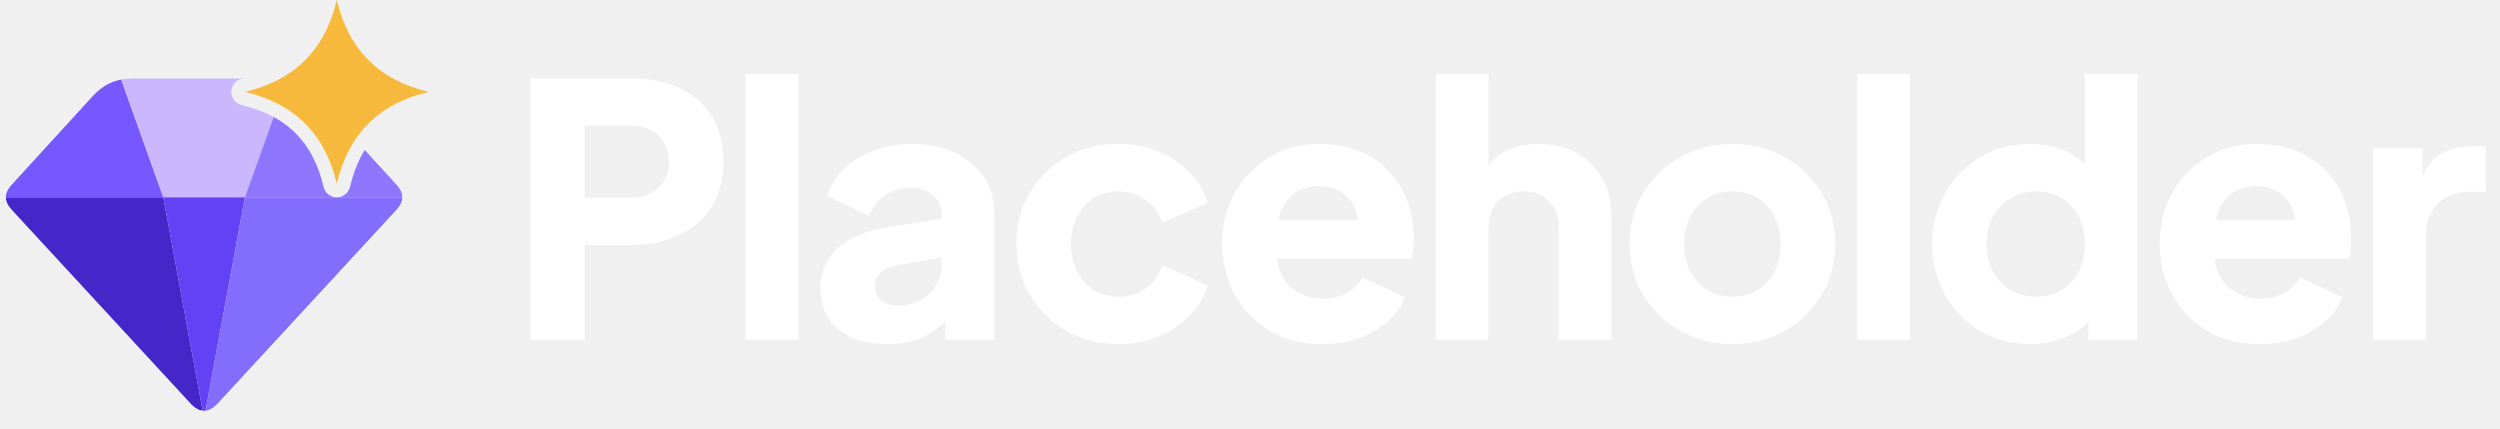
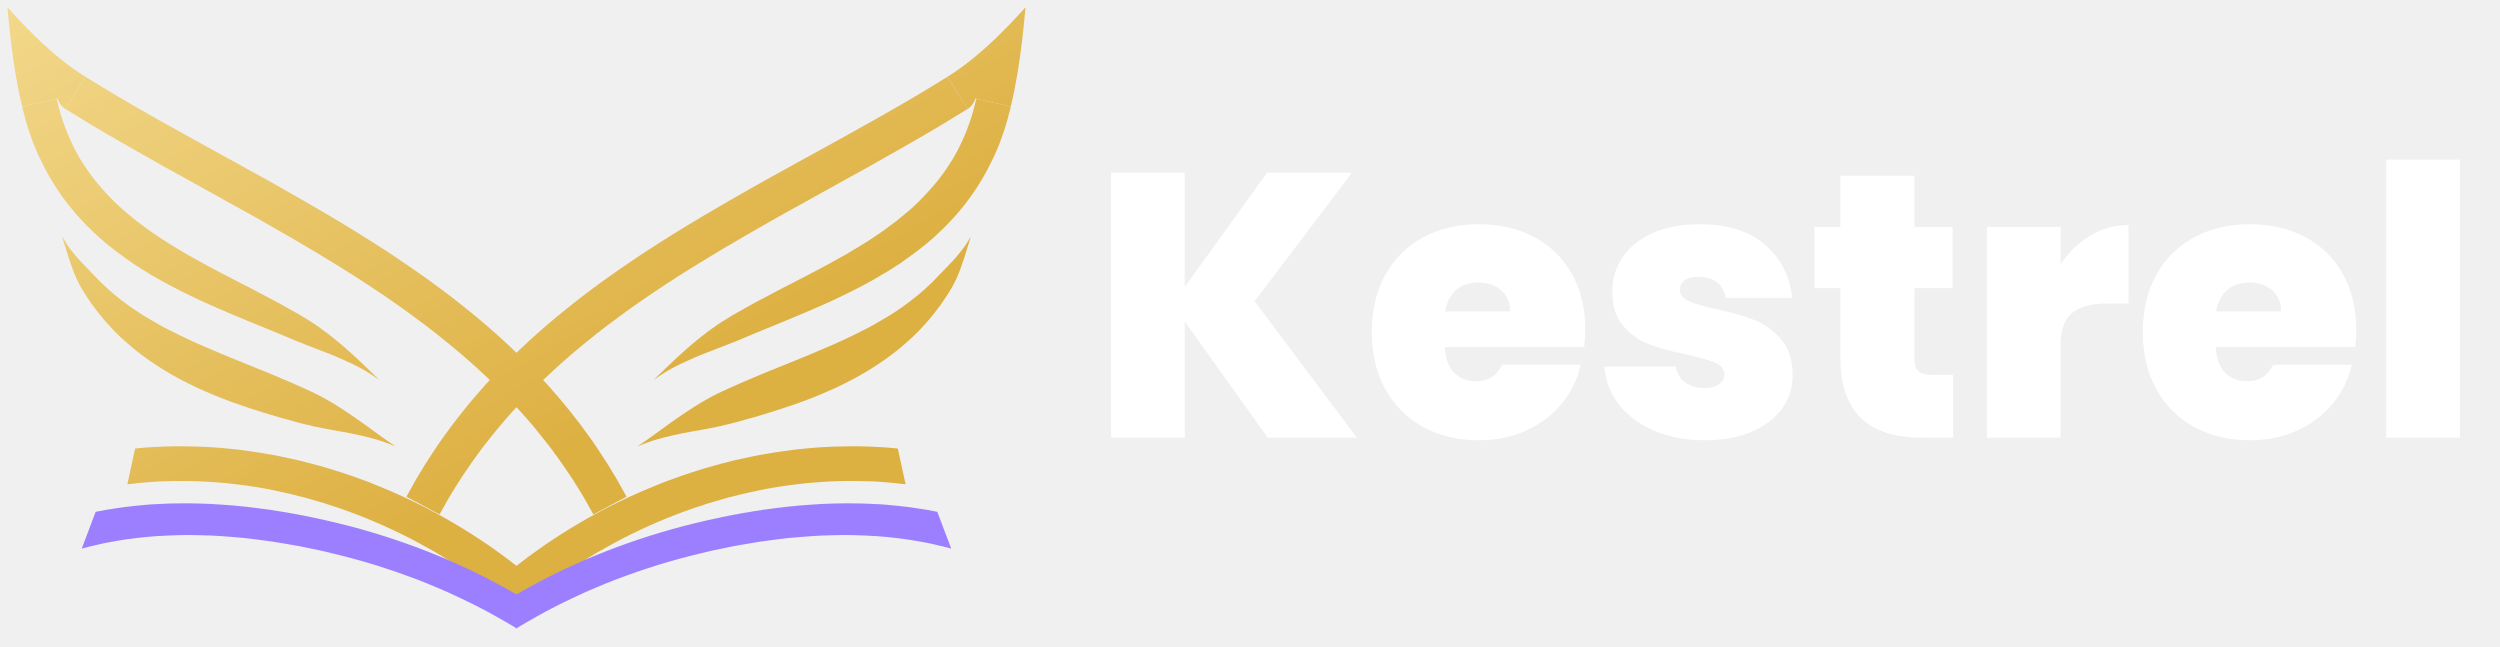
- <svg xmlns="http://www.w3.org/2000/svg" viewBox="0 0 955.38 163.9" width="955.38" height="163.9" role="img">
-   <g transform="translate(0 29.9) scale(1.3)">
-     <mask id="m2-cut" maskUnits="userSpaceOnUse" x="-10" y="-40" width="160" height="150">
-       <path d="M3.39,38.67Q0,35 3.37,31.31L27.28,5.17Q32,0 39,0L81,0Q88,0 92.72,5.17L116.63,31.31Q120,35 116.61,38.67L64.07,95.59Q60,100 55.93,95.59Z" fill="#fff" />
-       <path d="M99,-23Q104.13,-1.13 126,4Q104.13,9.13 99,31Q93.87,9.13 72,4Q93.87,-1.13 99,-23Z" fill="#000" stroke="#000" stroke-width="8" stroke-linejoin="round" />
-     </mask>
-     <g mask="url(#m2-cut)">
-       <clipPath id="m2-clip">
-         <path d="M3.39,38.67Q0,35 3.37,31.31L27.28,5.17Q32,0 39,0L81,0Q88,0 92.72,5.17L116.63,31.31Q120,35 116.61,38.67L64.07,95.59Q60,100 55.93,95.59Z" />
+ <svg xmlns="http://www.w3.org/2000/svg" viewBox="0 0 788.32 204" width="788.32" height="204" role="img">
+   <g transform="translate(2 2) scale(0.34008)">
+     <defs>
+       <linearGradient id="k5-gold" gradientUnits="userSpaceOnUse" x1="-14" y1="-1" x2="286" y2="539">
+         <stop offset="0" stop-color="#F3D98C" />
+         <stop offset="1" stop-color="#DDB042" />
+       </linearGradient>
+       <clipPath id="k5-left">
+         <rect x="-40" y="-40" width="513.4" height="668.1" />
      </clipPath>
-       <g clip-path="url(#m2-clip)">
-         <path d="M0,35L32,0L35.5,0L48,35Z" fill="#7558FF" />
-         <path d="M35.5,0L84.5,0L72,35L48,35Z" fill="#CBB7FE" />
-         <path d="M84.5,0L88,0L120,35L72,35Z" fill="#8E76FF" />
-         <path d="M0,35L48,35L60,100Z" fill="#4527C9" />
-         <path d="M48,35L72,35L60,100Z" fill="#6342F5" />
-         <path d="M72,35L120,35L60,100Z" fill="#836DFD" />
-       </g>
-     </g>
-     <path d="M99,-23Q104.13,-1.13 126,4Q104.13,9.13 99,31Q93.87,9.13 72,4Q93.87,-1.13 99,-23Z" fill="#F6B93B" />
+       <clipPath id="k5-right">
+         <rect x="472.6" y="-40" width="513.4" height="668.1" />
+       </clipPath>
+     </defs>
+     <path d="M826.6 410C825 409.9 820.2 409.4 817 409.1C813.8 408.9 810.6 408.7 807.4 408.5C804.1 408.4 800.9 408.2 797.7 408.1C794.5 408 791.3 408 788.1 407.9C784.9 407.9 781.6 407.9 778.4 408C775.2 408 772 408.1 768.8 408.2C765.6 408.3 762.4 408.4 759.2 408.6C756 408.8 752.8 409 749.6 409.2C746.4 409.5 743.2 409.8 740 410.1C736.8 410.4 733.6 410.8 730.4 411.1C727.2 411.5 724.1 411.9 720.9 412.4C717.7 412.8 714.5 413.3 711.4 413.8C708.2 414.3 705 414.8 701.9 415.4C698.7 415.9 695.5 416.6 692.4 417.2C689.3 417.8 686.1 418.5 683 419.2C679.9 419.9 676.7 420.6 673.6 421.3C670.5 422.1 667.4 422.9 664.3 423.7C661.2 424.5 658.1 425.3 655 426.2C651.9 427.1 648.8 428 645.7 428.9C642.6 429.8 639.6 430.8 636.5 431.8C633.5 432.8 630.4 433.8 627.4 434.8C624.4 435.9 621.3 436.9 618.3 438.1C615.3 439.1 612.3 440.3 609.3 441.4C606.3 442.6 603.3 443.8 600.4 445C597.4 446.2 594.4 447.4 591.5 448.7C588.5 450 585.6 451.2 582.6 452.6C579.7 453.9 576.8 455.2 573.9 456.6C571 457.9 568.1 459.4 565.3 460.8C562.4 462.2 559.5 463.6 556.7 465.1C553.8 466.6 551 468.1 548.2 469.6C545.4 471.1 542.6 472.6 539.8 474.2C537 475.8 534.2 477.4 531.5 479C528.7 480.6 526 482.2 523.3 483.9C520.5 485.6 517.8 487.3 515.1 489C512.4 490.7 509.8 492.4 507.1 494.2C504.5 495.9 501.8 497.7 499.2 499.5C496.6 501.3 494 503.1 491.4 505C488.8 506.9 486.2 508.7 483.7 510.6C481.1 512.5 478.6 514.4 476.1 516.4C473.6 518.3 471.1 520.2 468.6 522.2C466.2 524.2 463.7 526.2 461.3 528.2C458.9 530.2 455.3 533.3 454.1 534.3L474.9 558.5L474.9 558.5C476 557.5 479.4 554.6 481.7 552.7C483.9 550.8 486.2 549 488.6 547.1C490.9 545.3 493.2 543.4 495.6 541.6C497.9 539.8 500.3 538 502.7 536.2C505.1 534.5 507.5 532.7 509.9 531C512.4 529.2 514.8 527.5 517.3 525.8C519.7 524.1 522.2 522.5 524.7 520.8C527.2 519.2 529.7 517.5 532.3 515.9C534.8 514.3 537.3 512.7 539.9 511.2C542.5 509.6 545 508.1 547.6 506.5C550.2 505 552.8 503.5 555.5 502.1C558.1 500.6 560.7 499.1 563.4 497.7C566 496.3 568.7 494.9 571.3 493.5C574 492.1 576.7 490.8 579.4 489.4C582.1 488.1 584.8 486.8 587.5 485.5C590.3 484.2 593 483 595.8 481.7C598.5 480.5 601.3 479.3 604 478.1C606.8 476.9 609.6 475.8 612.4 474.6C615.2 473.5 618 472.4 620.8 471.3C623.6 470.2 626.4 469.2 629.3 468.1C632.1 467.1 634.9 466.1 637.8 465.1C640.6 464.1 643.5 463.2 646.4 462.3C649.2 461.3 652.1 460.4 655 459.6C657.9 458.7 660.8 457.9 663.6 457.1C666.5 456.2 669.5 455.4 672.4 454.7C675.3 453.9 678.2 453.2 681.1 452.5C684 451.8 687 451.1 689.9 450.5C692.8 449.8 695.8 449.2 698.7 448.6C701.6 448 704.6 447.5 707.5 446.9C710.5 446.4 713.4 445.9 716.4 445.4C719.4 445 722.3 444.5 725.3 444.1C728.2 443.7 731.2 443.3 734.2 443C737.1 442.6 740.1 442.3 743.1 442C746.1 441.8 749 441.5 752 441.3C755 441 758 440.9 761 440.7C763.9 440.5 766.9 440.4 769.9 440.3C772.9 440.2 775.9 440.1 778.8 440.1C781.8 440.1 784.8 440.1 787.8 440.1C790.8 440.1 793.7 440.2 796.7 440.3C799.7 440.4 802.7 440.5 805.6 440.6C808.6 440.8 811.6 441 814.5 441.2C817.5 441.4 820.5 441.7 823.4 442C826.4 442.3 830.6 442.8 832.3 443C834 443.2 833.6 443.1 833.8 443.2Z" fill="url(#k5-gold)" clip-path="url(#k5-right)" />
+     <path d="M119.4 410C121 409.9 125.8 409.4 129 409.1C132.2 408.9 135.4 408.7 138.7 408.5C141.9 408.4 145.1 408.2 148.3 408.1C151.5 408 154.7 408 157.9 407.9C161.1 407.9 164.3 407.9 167.6 408C170.8 408 174 408.1 177.2 408.2C180.4 408.3 183.6 408.4 186.8 408.6C190 408.8 193.2 409 196.4 409.2C199.6 409.5 202.8 409.8 206 410.1C209.2 410.4 212.4 410.8 215.6 411.1C218.8 411.5 221.9 411.9 225.1 412.4C228.3 412.8 231.5 413.3 234.6 413.8C237.8 414.3 241 414.8 244.1 415.4C247.3 415.9 250.4 416.6 253.6 417.2C256.7 417.8 259.9 418.5 263 419.2C266.1 419.9 269.3 420.6 272.4 421.3C275.5 422.1 278.6 422.9 281.7 423.7C284.8 424.5 287.9 425.3 291 426.2C294.1 427.1 297.2 428 300.3 428.9C303.4 429.8 306.4 430.8 309.5 431.8C312.5 432.8 315.6 433.8 318.6 434.8C321.6 435.9 324.7 436.9 327.7 438.1C330.7 439.1 333.7 440.3 336.7 441.4C339.7 442.6 342.7 443.8 345.6 445C348.6 446.2 351.6 447.4 354.5 448.7C357.5 450 360.4 451.2 363.4 452.6C366.3 453.9 369.2 455.2 372.1 456.6C375 457.9 377.9 459.4 380.7 460.8C383.6 462.2 386.5 463.6 389.3 465.1C392.2 466.6 395 468.1 397.8 469.6C400.6 471.1 403.4 472.6 406.2 474.2C409 475.8 411.8 477.4 414.5 479C417.3 480.6 420 482.2 422.7 483.9C425.5 485.6 428.2 487.3 430.9 489C433.6 490.7 436.2 492.4 438.9 494.2C441.5 495.9 444.2 497.7 446.8 499.5C449.4 501.3 452 503.1 454.6 505C457.2 506.9 459.8 508.7 462.3 510.6C464.9 512.5 467.4 514.4 469.9 516.4C472.4 518.3 474.9 520.2 477.4 522.2C479.8 524.2 482.3 526.2 484.7 528.2C487.1 530.2 490.7 533.3 491.9 534.3L471.1 558.5L471.1 558.5C470 557.5 466.6 554.6 464.3 552.7C462.1 550.8 459.8 549 457.4 547.1C455.1 545.3 452.8 543.4 450.4 541.6C448.1 539.8 445.7 538 443.3 536.2C440.9 534.5 438.5 532.7 436.1 531C433.6 529.2 431.2 527.5 428.7 525.8C426.3 524.1 423.8 522.5 421.3 520.8C418.8 519.2 416.3 517.5 413.7 515.9C411.2 514.3 408.7 512.7 406.1 511.2C403.5 509.6 401 508.1 398.4 506.5C395.8 505 393.2 503.5 390.6 502.1C387.9 500.6 385.3 499.1 382.6 497.7C380 496.3 377.3 494.9 374.7 493.5C372 492.1 369.3 490.8 366.6 489.4C363.9 488.1 361.2 486.8 358.4 485.5C355.7 484.2 353 483 350.2 481.7C347.5 480.5 344.7 479.3 341.9 478.1C339.2 476.9 336.4 475.8 333.6 474.6C330.8 473.5 328 472.4 325.2 471.3C322.4 470.2 319.6 469.2 316.7 468.1C313.9 467.1 311.1 466.1 308.2 465.1C305.4 464.1 302.5 463.2 299.6 462.3C296.8 461.3 293.9 460.4 291 459.6C288.1 458.7 285.2 457.9 282.4 457.1C279.4 456.2 276.6 455.4 273.6 454.7C270.7 453.9 267.8 453.2 264.9 452.5C262 451.8 259 451.1 256.1 450.5C253.2 449.8 250.2 449.2 247.3 448.6C244.4 448 241.4 447.5 238.5 446.9C235.5 446.4 232.6 445.9 229.6 445.4C226.6 445 223.7 444.5 220.7 444.1C217.8 443.7 214.8 443.3 211.8 443C208.8 442.6 205.9 442.3 202.9 442C199.9 441.8 196.9 441.5 194 441.3C191 441 188 440.9 185 440.7C182.1 440.5 179.1 440.4 176.1 440.3C173.1 440.2 170.1 440.1 167.2 440.1C164.2 440.1 161.2 440.1 158.2 440.1C155.2 440.1 152.3 440.2 149.3 440.3C146.3 440.4 143.3 440.5 140.4 440.6C137.4 440.8 134.4 441 131.4 441.2C128.5 441.4 125.5 441.7 122.6 442C119.6 442.3 115.4 442.8 113.7 443C111.9 443.2 112.4 443.1 112.2 443.2Z" fill="url(#k5-gold)" clip-path="url(#k5-left)" />
+     <path d="M863.2 468.7C861.4 468.4 856.2 467.3 852.7 466.7C849.1 466.1 845.6 465.6 842.1 465.1C838.5 464.5 835 464.1 831.5 463.7C827.9 463.2 824.3 462.9 820.8 462.6C817.2 462.2 813.6 461.9 810.1 461.7C806.5 461.5 802.9 461.3 799.3 461.2C795.7 461 792.1 460.9 788.5 460.9C785 460.8 781.4 460.8 777.8 460.8C774.2 460.8 770.6 460.9 767 461C763.4 461.1 759.8 461.2 756.2 461.4C752.6 461.6 749 461.8 745.4 462.1C741.8 462.3 738.2 462.6 734.6 462.9C731 463.2 727.4 463.6 723.8 464C720.2 464.4 716.6 464.8 713 465.3C709.4 465.7 705.9 466.2 702.3 466.7C698.7 467.2 695.1 467.8 691.6 468.4C688 469 684.4 469.6 680.9 470.2C677.4 470.8 673.8 471.5 670.3 472.2C666.7 472.9 663.2 473.6 659.7 474.4C656.2 475.1 652.7 475.9 649.2 476.7C645.7 477.5 642.2 478.3 638.7 479.2C635.2 480 631.7 480.9 628.2 481.8C624.8 482.7 621.3 483.7 617.9 484.6C614.4 485.6 611 486.6 607.5 487.6C604.1 488.6 600.7 489.7 597.3 490.7C593.9 491.8 590.5 492.9 587.1 494C583.7 495.2 580.3 496.3 576.9 497.5C573.6 498.7 570.2 499.9 566.9 501.1C563.5 502.4 560.2 503.6 556.9 504.9C553.5 506.2 550.2 507.6 546.9 508.9C543.6 510.3 540.4 511.6 537.1 513C533.8 514.5 530.5 515.9 527.3 517.4C524.1 518.8 520.8 520.3 517.6 521.8C514.4 523.3 511.2 524.9 508 526.5C504.8 528 501.6 529.6 498.5 531.3C495.3 532.9 492.2 534.6 489.1 536.3C485.9 537.9 482.8 539.7 479.7 541.4C476.6 543.2 473.6 544.9 470.5 546.7C467.4 548.5 464.4 550.4 461.4 552.2C458.3 554.1 455.3 556 452.3 557.9C449.3 559.8 445.1 562.5 443.4 563.7C441.6 564.8 442.1 564.5 441.9 564.7L456.9 587.1L456.9 587.1C458.3 586.2 462.5 583.4 465.4 581.5C468.2 579.7 471.1 577.9 473.9 576.1C476.8 574.4 479.8 572.6 482.7 570.9C485.6 569.2 488.5 567.5 491.5 565.9C494.5 564.2 497.4 562.6 500.4 561C503.4 559.4 506.4 557.9 509.4 556.3C512.4 554.8 515.5 553.2 518.5 551.8C521.6 550.3 524.6 548.8 527.7 547.4C530.8 545.9 533.9 544.5 537 543.1C540.1 541.8 543.2 540.4 546.3 539.1C549.4 537.8 552.6 536.5 555.7 535.2C558.9 533.9 562.1 532.7 565.2 531.4C568.4 530.2 571.6 529 574.8 527.9C578 526.7 581.2 525.5 584.5 524.4C587.7 523.3 590.9 522.2 594.2 521.2C597.4 520.1 600.7 519.1 604 518C607.2 517 610.5 516 613.8 515.1C617.1 514.1 620.4 513.2 623.7 512.3C627 511.4 630.3 510.5 633.6 509.7C637 508.8 640.3 508 643.7 507.2C647 506.4 650.4 505.6 653.7 504.8C657.1 504.1 660.5 503.4 663.8 502.7C667.2 502 670.6 501.3 674 500.6C677.4 500 680.8 499.4 684.2 498.8C687.6 498.2 691 497.6 694.4 497.1C697.8 496.5 701.2 496 704.6 495.6C708 495.1 711.5 494.6 714.9 494.2C718.3 493.8 721.7 493.4 725.1 493C728.5 492.7 731.9 492.4 735.4 492.1C738.8 491.8 742.2 491.5 745.6 491.3C749 491.1 752.4 490.9 755.8 490.7C759.2 490.6 762.6 490.5 766 490.4C769.4 490.3 772.8 490.2 776.1 490.2C779.5 490.2 782.9 490.3 786.3 490.3C789.6 490.4 793 490.5 796.4 490.7C799.7 490.8 803 491 806.4 491.2C809.7 491.5 813 491.7 816.3 492C819.6 492.3 822.9 492.7 826.2 493.1C829.5 493.5 832.8 493.9 836.1 494.4C839.3 494.9 842.6 495.4 845.8 496C849 496.6 852.2 497.2 855.5 497.8C858.7 498.5 861.9 499.2 865 500C868.2 500.7 872.7 501.9 874.5 502.4C876.3 502.9 875.8 502.7 876.1 502.8Z" fill="#9C7FFF" clip-path="url(#k5-right)" />
+     <path d="M82.8 468.7C84.6 468.4 89.8 467.3 93.3 466.7C96.8 466.1 100.4 465.6 103.9 465.1C107.4 464.5 111 464.1 114.6 463.7C118.1 463.2 121.7 462.9 125.2 462.6C128.8 462.2 132.4 461.9 135.9 461.7C139.5 461.5 143.1 461.3 146.7 461.2C150.3 461 153.8 460.9 157.4 460.9C161 460.8 164.6 460.8 168.2 460.8C171.8 460.8 175.4 460.9 179 461C182.6 461.1 186.2 461.2 189.8 461.4C193.4 461.6 197 461.8 200.6 462.1C204.2 462.3 207.8 462.6 211.4 462.9C215 463.2 218.6 463.6 222.2 464C225.8 464.4 229.4 464.8 233 465.3C236.6 465.7 240.1 466.2 243.7 466.7C247.3 467.2 250.9 467.8 254.4 468.4C258 469 261.6 469.6 265.1 470.2C268.6 470.8 272.2 471.5 275.7 472.2C279.3 472.9 282.8 473.6 286.3 474.4C289.8 475.1 293.3 475.9 296.8 476.7C300.3 477.5 303.8 478.3 307.3 479.2C310.8 480 314.3 480.9 317.8 481.8C321.2 482.7 324.7 483.7 328.1 484.6C331.6 485.6 335 486.6 338.5 487.6C341.9 488.6 345.3 489.7 348.7 490.7C352.1 491.8 355.5 492.9 358.9 494C362.3 495.2 365.7 496.3 369.1 497.5C372.4 498.7 375.8 499.9 379.1 501.1C382.5 502.4 385.8 503.6 389.1 504.9C392.5 506.2 395.8 507.6 399.1 508.9C402.4 510.3 405.6 511.6 408.9 513C412.2 514.5 415.4 515.9 418.7 517.4C421.9 518.8 425.2 520.3 428.4 521.8C431.6 523.3 434.8 524.9 438 526.5C441.2 528 444.4 529.6 447.5 531.3C450.7 532.9 453.8 534.6 456.9 536.3C460.1 537.9 463.2 539.7 466.3 541.4C469.4 543.2 472.4 544.9 475.5 546.7C478.6 548.5 481.6 550.4 484.6 552.2C487.7 554.1 490.7 556 493.7 557.9C496.7 559.8 500.9 562.5 502.6 563.7C504.4 564.8 503.9 564.5 504.1 564.7L489.1 587.1L489.1 587.1C487.7 586.2 483.5 583.4 480.6 581.5C477.8 579.7 474.9 577.9 472.1 576.1C469.2 574.4 466.2 572.6 463.3 570.9C460.4 569.2 457.5 567.5 454.5 565.9C451.6 564.2 448.6 562.6 445.6 561C442.6 559.4 439.6 557.9 436.6 556.3C433.6 554.8 430.5 553.2 427.5 551.8C424.4 550.3 421.4 548.8 418.3 547.4C415.2 545.9 412.1 544.5 409 543.1C405.9 541.8 402.8 540.4 399.7 539.1C396.6 537.8 393.4 536.5 390.3 535.2C387.1 533.9 383.9 532.7 380.8 531.4C377.6 530.2 374.4 529 371.2 527.9C368 526.7 364.8 525.5 361.5 524.4C358.3 523.3 355.1 522.2 351.8 521.2C348.6 520.1 345.3 519.1 342 518C338.8 517 335.5 516 332.2 515.1C328.9 514.1 325.6 513.2 322.3 512.3C319 511.4 315.7 510.5 312.4 509.7C309 508.8 305.7 508 302.3 507.2C299 506.4 295.6 505.6 292.3 504.8C288.9 504.1 285.6 503.4 282.2 502.7C278.8 502 275.4 501.3 272 500.6C268.6 500 265.2 499.4 261.8 498.8C258.4 498.2 255 497.6 251.6 497.1C248.2 496.5 244.8 496 241.4 495.6C238 495.1 234.6 494.6 231.1 494.2C227.7 493.8 224.3 493.4 220.9 493C217.5 492.7 214.1 492.4 210.7 492.1C207.2 491.8 203.8 491.5 200.4 491.3C197 491.1 193.6 490.9 190.2 490.7C186.8 490.6 183.4 490.5 180 490.4C176.6 490.3 173.2 490.2 169.8 490.2C166.5 490.2 163.1 490.3 159.7 490.3C156.4 490.4 153 490.5 149.7 490.7C146.3 490.8 143 491 139.6 491.2C136.3 491.5 133 491.7 129.7 492C126.4 492.3 123.1 492.7 119.8 493.1C116.5 493.5 113.2 493.9 109.9 494.4C106.7 494.9 103.4 495.4 100.2 496C97 496.6 93.8 497.2 90.5 497.8C87.3 498.5 84.2 499.2 81 500C77.8 500.7 73.3 501.9 71.5 502.4C69.7 502.9 70.2 502.7 69.9 502.8Z" fill="#9C7FFF" clip-path="url(#k5-left)" />
+     <path d="M894.3 213.6C893.4 215 890.8 219.3 889 222C887.1 224.6 885.1 227.2 883.1 229.6C881.1 232.1 879 234.4 876.9 236.7C874.8 239 872.7 241.1 870.6 243.3C868.5 245.5 866.5 247.6 864.5 249.6C862.4 251.7 860.5 253.8 858.5 255.8C856.4 257.8 854.4 259.7 852.3 261.6C850.2 263.5 848.2 265.3 846 267.1C843.9 268.8 841.8 270.5 839.6 272.2C837.5 273.9 835.3 275.5 833.1 277.1C831 278.6 828.7 280.2 826.5 281.7C824.3 283.2 822 284.6 819.8 286.1C817.5 287.5 815.2 288.9 812.9 290.2C810.6 291.6 808.3 292.9 806 294.2C803.7 295.5 801.3 296.8 799 298.1C796.6 299.3 794.2 300.5 791.8 301.7C789.4 302.9 787 304.1 784.6 305.3C782.1 306.5 779.7 307.6 777.2 308.8C774.8 309.9 772.3 311 769.8 312.2C767.3 313.3 764.8 314.4 762.3 315.5C759.8 316.6 757.3 317.7 754.7 318.7C752.2 319.8 749.6 320.9 747 322C744.5 323 741.9 324.1 739.3 325.2C736.7 326.2 734.1 327.3 731.5 328.4C728.9 329.4 726.2 330.5 723.6 331.6C721 332.6 718.4 333.7 715.7 334.8C713 335.9 710.4 336.9 707.7 338C705.1 339.1 702.4 340.2 699.7 341.3C697.1 342.4 694.4 343.6 691.7 344.7C689 345.8 686.4 347 683.7 348.1C681 349.3 678.4 350.4 675.7 351.6C673 352.8 670.3 354 667.7 355.2C665 356.4 662.3 357.6 659.7 358.9C657 360.2 654.4 361.6 651.9 363C649.3 364.4 646.7 365.9 644.1 367.4C641.6 368.9 639.1 370.5 636.6 372.1C634.1 373.7 631.6 375.3 629.1 377C626.7 378.6 624.2 380.3 621.8 382C619.4 383.7 617 385.4 614.6 387.1C612.2 388.8 609.9 390.5 607.5 392.2C605.2 393.9 602.8 395.6 600.5 397.3C598.2 399 595.8 400.6 593.5 402.3C591.2 403.9 587.9 406.2 586.6 407.1C585.2 408.1 585.6 407.8 585.5 408L585.5 408C586.8 407.4 590.6 405.8 593.3 404.8C595.9 403.9 598.6 402.9 601.3 402.1C604 401.3 606.8 400.5 609.5 399.8C612.3 399.1 615 398.4 617.9 397.8C620.6 397.2 623.5 396.6 626.3 396C629.1 395.5 631.9 394.9 634.8 394.4C637.6 393.9 640.4 393.4 643.3 392.9C646.1 392.3 649 391.8 651.8 391.3C654.6 390.7 657.5 390.2 660.3 389.6C663.1 389 665.9 388.3 668.7 387.6C671.5 387 674.3 386.2 677.1 385.5C679.9 384.7 682.7 383.9 685.5 383.1C688.3 382.4 691.1 381.6 693.9 380.8C696.7 379.9 699.5 379.1 702.3 378.3C705.1 377.4 707.9 376.6 710.7 375.7C713.5 374.8 716.3 373.9 719.1 373C721.9 372.1 724.7 371.2 727.5 370.2C730.2 369.3 733 368.3 735.8 367.3C738.6 366.3 741.4 365.2 744.1 364.2C746.9 363.1 749.7 362 752.4 360.9C755.2 359.8 757.9 358.6 760.6 357.4C763.4 356.2 766.1 355 768.8 353.8C771.5 352.5 774.2 351.2 776.8 349.9C779.5 348.6 782.2 347.2 784.8 345.8C787.4 344.4 790.1 343 792.6 341.5C795.2 340 797.8 338.5 800.4 336.9C802.9 335.3 805.4 333.7 807.9 332.1C810.4 330.4 812.9 328.7 815.4 327C817.8 325.2 820.2 323.5 822.6 321.6C825 319.8 827.3 317.9 829.6 316C831.9 314.1 834.2 312.1 836.4 310.1C838.7 308.1 840.9 306 843 303.9C845.2 301.8 847.3 299.6 849.3 297.4C851.4 295.2 853.4 292.9 855.4 290.6C857.4 288.3 859.3 285.9 861.2 283.5C863.1 281.1 864.9 278.7 866.7 276.2C868.5 273.6 870.2 271.1 871.9 268.5C873.6 265.9 875.2 263.3 876.8 260.6C878.3 257.8 879.8 255 881.1 252.1C882.4 249.2 883.6 246.2 884.7 243.2C885.8 240.2 886.9 237.1 887.9 234.1C888.9 230.9 889.9 227.8 890.8 224.7C891.8 221.6 893.2 217.1 893.8 215.2C894.4 213.4 894.2 213.9 894.3 213.6Z" fill="url(#k5-gold)" />
+     <path d="M51.7 213.6C52.6 215 55.2 219.3 57 222C58.9 224.6 60.8 227.2 62.9 229.6C64.9 232.1 67 234.4 69.1 236.7C71.2 239 73.3 241.1 75.4 243.3C77.5 245.5 79.5 247.6 81.5 249.6C83.6 251.7 85.5 253.8 87.5 255.8C89.6 257.8 91.6 259.7 93.7 261.6C95.8 263.5 97.8 265.3 100 267.1C102.1 268.8 104.2 270.5 106.3 272.2C108.5 273.9 110.7 275.5 112.9 277.1C115.1 278.6 117.3 280.2 119.5 281.7C121.7 283.2 124 284.6 126.2 286.1C128.5 287.5 130.8 288.9 133.1 290.2C135.4 291.6 137.7 292.9 140 294.2C142.3 295.5 144.7 296.8 147 298.1C149.4 299.3 151.8 300.5 154.2 301.7C156.6 302.9 159 304.1 161.4 305.3C163.8 306.5 166.3 307.6 168.8 308.8C171.2 309.9 173.7 311 176.2 312.2C178.7 313.3 181.2 314.4 183.7 315.5C186.2 316.6 188.7 317.7 191.3 318.7C193.8 319.8 196.4 320.9 198.9 322C201.5 323 204.1 324.1 206.7 325.2C209.3 326.2 211.9 327.3 214.5 328.4C217.1 329.4 219.8 330.5 222.4 331.6C225 332.6 227.7 333.7 230.3 334.8C232.9 335.9 235.6 336.9 238.3 338C240.9 339.1 243.6 340.2 246.3 341.3C248.9 342.4 251.6 343.6 254.3 344.7C256.9 345.8 259.6 347 262.3 348.1C265 349.3 267.6 350.4 270.3 351.6C273 352.8 275.7 354 278.3 355.2C281 356.4 283.7 357.6 286.3 358.9C288.9 360.2 291.6 361.6 294.1 363C296.7 364.4 299.3 365.9 301.9 367.4C304.4 368.9 306.9 370.5 309.4 372.1C311.9 373.7 314.4 375.3 316.9 377C319.3 378.6 321.8 380.3 324.2 382C326.6 383.7 329 385.4 331.4 387.1C333.8 388.8 336.1 390.5 338.5 392.2C340.8 393.9 343.2 395.6 345.5 397.3C347.8 399 350.2 400.6 352.5 402.3C354.8 403.9 358.1 406.2 359.4 407.1C360.8 408.1 360.4 407.8 360.6 408L360.6 408C359.2 407.4 355.4 405.8 352.7 404.8C350.1 403.9 347.4 402.9 344.7 402.1C342 401.3 339.2 400.5 336.5 399.8C333.7 399.1 330.9 398.4 328.1 397.8C325.4 397.2 322.5 396.6 319.7 396C316.9 395.5 314.1 394.9 311.2 394.4C308.4 393.9 305.6 393.4 302.7 392.9C299.9 392.3 297 391.8 294.2 391.3C291.4 390.7 288.5 390.2 285.7 389.6C282.9 389 280.1 388.3 277.3 387.6C274.5 387 271.7 386.2 268.9 385.5C266.1 384.7 263.3 383.9 260.5 383.1C257.7 382.4 254.9 381.6 252.1 380.8C249.3 379.9 246.5 379.1 243.7 378.3C240.9 377.4 238.1 376.6 235.3 375.7C232.5 374.8 229.7 373.9 226.9 373C224.1 372.1 221.3 371.2 218.6 370.2C215.8 369.3 213 368.3 210.2 367.3C207.4 366.3 204.6 365.2 201.9 364.2C199.1 363.1 196.3 362 193.6 360.9C190.8 359.8 188.1 358.6 185.4 357.4C182.6 356.2 179.9 355 177.2 353.8C174.5 352.5 171.8 351.2 169.2 349.9C166.5 348.6 163.8 347.2 161.2 345.8C158.6 344.4 155.9 343 153.3 341.5C150.8 340 148.2 338.5 145.6 336.9C143.1 335.3 140.6 333.7 138.1 332.1C135.6 330.4 133.1 328.7 130.7 327C128.2 325.2 125.8 323.5 123.4 321.6C121 319.8 118.7 317.9 116.4 316C114.1 314.1 111.8 312.1 109.6 310.1C107.3 308.1 105.1 306 103 303.9C100.8 301.8 98.7 299.6 96.7 297.4C94.6 295.2 92.6 292.9 90.6 290.6C88.6 288.3 86.7 285.9 84.8 283.5C82.9 281.1 81.1 278.7 79.3 276.2C77.5 273.6 75.8 271.1 74.1 268.5C72.4 265.9 70.8 263.3 69.2 260.6C67.7 257.8 66.2 255 64.9 252.1C63.6 249.2 62.4 246.2 61.3 243.2C60.2 240.2 59.2 237.1 58.1 234.1C57.1 230.9 56.2 227.8 55.2 224.7C54.2 221.6 52.8 217.1 52.2 215.2C51.6 213.4 51.8 213.9 51.7 213.6Z" fill="url(#k5-gold)" />
+     <path d="M899.4 85.7C899 87.4 897.7 92.5 896.8 95.8C895.9 99.2 894.9 102.4 893.9 105.5C892.8 108.7 891.7 111.8 890.5 114.8C889.4 117.8 888.1 120.7 886.8 123.6C885.5 126.5 884.2 129.3 882.8 132C881.4 134.8 879.9 137.4 878.4 140.1C876.9 142.7 875.2 145.2 873.6 147.7C872 150.2 870.3 152.7 868.5 155.1C866.8 157.5 865 159.8 863.2 162.1C861.3 164.4 859.4 166.6 857.5 168.8C855.6 171 853.6 173.2 851.6 175.3C849.6 177.4 847.5 179.5 845.4 181.6C843.3 183.6 841.1 185.6 839 187.6C836.8 189.5 834.5 191.4 832.3 193.3C830 195.2 827.7 197.1 825.4 198.9C823 200.8 820.6 202.6 818.2 204.3C815.8 206.1 813.4 207.9 810.9 209.6C808.4 211.3 805.9 213 803.4 214.7C800.8 216.4 798.2 218 795.6 219.7C793 221.3 790.4 222.9 787.7 224.5C785.1 226.1 782.4 227.7 779.7 229.3C777 230.8 774.2 232.4 771.5 233.9C768.8 235.5 766 237 763.2 238.5C760.4 240 757.6 241.5 754.8 243C752 244.5 749.1 246 746.3 247.5C743.4 249 740.5 250.5 737.7 252C734.8 253.5 731.9 255 729 256.5C726.1 257.9 723.2 259.4 720.3 260.9C717.4 262.4 714.5 263.9 711.6 265.5C708.7 267 705.8 268.5 702.9 270.1C700 271.6 697.1 273.1 694.2 274.7C691.3 276.3 688.4 277.9 685.6 279.5C682.7 281.1 679.8 282.7 677 284.3C674.1 286 671.2 287.6 668.5 289.4C665.6 291.1 662.9 292.9 660.1 294.7C657.4 296.5 654.7 298.4 652 300.4C649.4 302.3 646.8 304.3 644.2 306.4C641.6 308.4 639.1 310.5 636.6 312.6C634.1 314.7 631.6 316.8 629.2 319C626.8 321.1 624.4 323.3 622 325.5C619.6 327.7 617.3 329.9 615 332.1C612.7 334.3 610.4 336.5 608.1 338.7C605.8 340.9 602.6 344 601.3 345.3C600 346.6 600.4 346.2 600.2 346.4L600.2 346.4C601.5 345.5 605.3 342.8 608 341.1C610.6 339.4 613.3 337.8 616.1 336.2C618.8 334.7 621.6 333.3 624.5 331.9C627.3 330.5 630.2 329.2 633.1 327.9C635.9 326.6 638.9 325.4 641.8 324.1C644.7 322.9 647.7 321.8 650.6 320.6C653.6 319.5 656.5 318.3 659.5 317.2C662.5 316 665.4 314.9 668.4 313.7C671.4 312.6 674.3 311.4 677.3 310.2C680.2 309 683.2 307.7 686.1 306.5C689.1 305.2 692 304 695 302.8C698 301.5 701 300.3 704 299.1C707 297.9 710 296.6 713 295.4C716 294.2 719 292.9 722 291.7C725.1 290.4 728.1 289.2 731.1 287.9C734.1 286.7 737.2 285.4 740.2 284.1C743.2 282.8 746.3 281.5 749.3 280.2C752.3 278.9 755.3 277.6 758.4 276.2C761.4 274.8 764.4 273.5 767.4 272.1C770.4 270.7 773.4 269.3 776.4 267.8C779.4 266.4 782.4 264.9 785.3 263.4C788.3 261.9 791.3 260.4 794.2 258.8C797.1 257.2 800.1 255.6 803 254C805.9 252.4 808.8 250.7 811.6 249C814.5 247.3 817.4 245.6 820.2 243.8C823 242 825.8 240.2 828.6 238.4C831.4 236.5 834.1 234.6 836.8 232.6C839.5 230.7 842.2 228.7 844.9 226.6C847.5 224.6 850.2 222.5 852.8 220.4C855.3 218.2 857.9 216 860.4 213.8C862.9 211.5 865.4 209.2 867.8 206.9C870.2 204.5 872.6 202.1 874.9 199.6C877.3 197.2 879.6 194.6 881.8 192.1C884 189.5 886.2 186.8 888.4 184.1C890.5 181.4 892.6 178.6 894.6 175.8C896.6 172.9 898.6 170 900.5 167.1C902.4 164.1 904.2 161.1 906 158C907.8 154.9 909.5 151.7 911.1 148.5C912.8 145.3 914.4 142 916 138.7C917.5 135.3 919 131.9 920.4 128.4C921.8 124.9 923.1 121.3 924.3 117.7C925.6 114.1 926.7 110.3 927.8 106.6C928.9 102.8 930.3 97.2 930.9 95C931.4 92.7 931.2 93.3 931.3 93Z" fill="url(#k5-gold)" />
+     <path d="M46.6 85.7C47 87.4 48.3 92.5 49.2 95.8C50.1 99.2 51.1 102.4 52.1 105.5C53.2 108.7 54.3 111.8 55.5 114.8C56.7 117.8 57.9 120.7 59.2 123.6C60.5 126.5 61.8 129.3 63.2 132C64.6 134.8 66.1 137.4 67.6 140.1C69.1 142.7 70.8 145.2 72.4 147.7C74 150.2 75.7 152.7 77.5 155.1C79.2 157.5 81 159.8 82.8 162.1C84.7 164.4 86.6 166.6 88.5 168.8C90.4 171 92.4 173.2 94.4 175.3C96.4 177.4 98.5 179.5 100.6 181.6C102.7 183.6 104.8 185.6 107 187.6C109.2 189.5 111.4 191.4 113.7 193.3C116 195.2 118.3 197.1 120.6 198.9C123 200.8 125.4 202.6 127.8 204.3C130.2 206.1 132.6 207.9 135.1 209.6C137.6 211.3 140.1 213 142.7 214.7C145.2 216.4 147.8 218 150.4 219.7C153 221.3 155.6 222.9 158.3 224.5C160.9 226.1 163.6 227.7 166.3 229.3C169 230.8 171.8 232.4 174.5 233.9C177.2 235.5 180 237 182.8 238.5C185.6 240 188.4 241.5 191.2 243C194 244.5 196.9 246 199.7 247.5C202.6 249 205.4 250.5 208.3 252C211.2 253.5 214.1 255 217 256.5C219.9 257.9 222.8 259.4 225.7 260.9C228.6 262.4 231.5 263.9 234.4 265.5C237.3 267 240.2 268.5 243.1 270.1C246 271.6 248.9 273.1 251.8 274.7C254.7 276.3 257.6 277.9 260.4 279.5C263.3 281.1 266.2 282.7 269 284.3C271.9 286 274.8 287.6 277.6 289.4C280.4 291.1 283.1 292.9 285.9 294.7C288.6 296.5 291.3 298.4 293.9 300.4C296.6 302.3 299.2 304.3 301.8 306.4C304.4 308.4 306.9 310.5 309.4 312.6C311.9 314.7 314.4 316.8 316.8 319C319.2 321.1 321.6 323.3 324 325.5C326.4 327.7 328.7 329.9 331 332.1C333.3 334.3 335.6 336.5 337.9 338.7C340.2 340.9 343.4 344 344.7 345.3C346 346.6 345.6 346.2 345.8 346.4L345.8 346.4C344.5 345.5 340.7 342.8 338 341.1C335.4 339.4 332.7 337.8 329.9 336.2C327.2 334.7 324.4 333.3 321.5 331.9C318.7 330.5 315.8 329.2 312.9 327.9C310.1 326.6 307.1 325.4 304.2 324.1C301.3 322.9 298.3 321.8 295.4 320.6C292.4 319.5 289.5 318.3 286.5 317.2C283.5 316 280.6 314.9 277.6 313.7C274.6 312.6 271.7 311.4 268.7 310.2C265.8 309 262.8 307.7 259.9 306.5C256.9 305.2 253.9 304 251 302.8C248 301.5 245 300.3 242 299.1C239 297.9 236 296.6 233 295.4C230 294.2 227 292.9 223.9 291.7C220.9 290.4 217.9 289.2 214.9 287.9C211.8 286.7 208.8 285.4 205.8 284.1C202.8 282.8 199.7 281.5 196.7 280.2C193.7 278.9 190.7 277.6 187.6 276.2C184.6 274.8 181.6 273.5 178.6 272.1C175.6 270.7 172.6 269.3 169.6 267.8C166.6 266.4 163.6 264.9 160.7 263.4C157.7 261.9 154.7 260.4 151.8 258.8C148.8 257.2 145.9 255.6 143 254C140.1 252.4 137.2 250.7 134.3 249C131.5 247.3 128.6 245.6 125.8 243.8C123 242 120.2 240.2 117.4 238.4C114.6 236.5 111.9 234.6 109.2 232.6C106.5 230.7 103.8 228.7 101.1 226.6C98.5 224.6 95.8 222.5 93.2 220.4C90.7 218.2 88.1 216 85.6 213.8C83.1 211.5 80.6 209.2 78.2 206.9C75.8 204.5 73.4 202.1 71.1 199.6C68.7 197.2 66.4 194.6 64.2 192.1C62 189.5 59.8 186.8 57.7 184.1C55.5 181.4 53.4 178.6 51.4 175.8C49.4 172.9 47.4 170 45.5 167.1C43.6 164.1 41.8 161.1 40 158C38.2 154.9 36.5 151.7 34.9 148.5C33.2 145.3 31.6 142 30 138.7C28.5 135.3 27 131.9 25.6 128.4C24.2 124.9 22.9 121.3 21.7 117.7C20.4 114.1 19.3 110.3 18.2 106.6C17.1 102.8 15.7 97.2 15.1 95C14.6 92.7 14.8 93.3 14.7 93Z" fill="url(#k5-gold)" />
+     <path d="M872.6 65.3C870.6 66.5 864.6 70.2 860.6 72.7C856.5 75.2 852.4 77.6 848.4 80.1C844.3 82.5 840.1 85 836 87.4C831.9 89.8 827.7 92.2 823.6 94.6C819.4 97 815.2 99.4 811 101.8C806.8 104.2 802.6 106.5 798.4 108.9C794.1 111.3 789.9 113.7 785.6 116C781.4 118.4 777.1 120.8 772.9 123.1C768.6 125.5 764.3 127.8 760 130.2C755.7 132.6 751.4 134.9 747.1 137.3C742.8 139.7 738.5 142 734.2 144.4C729.9 146.8 725.6 149.2 721.2 151.6C716.9 153.9 712.6 156.3 708.3 158.7C704 161.2 699.7 163.6 695.3 166C691 168.4 686.7 170.8 682.4 173.3C678.1 175.7 673.8 178.2 669.5 180.7C665.2 183.2 660.9 185.6 656.6 188.2C652.3 190.7 648 193.2 643.8 195.7C639.5 198.3 635.2 200.8 631 203.4C626.7 206 622.5 208.6 618.3 211.2C614.1 213.8 609.9 216.5 605.6 219.2C601.5 221.8 597.3 224.5 593.1 227.2C589 230 584.8 232.7 580.7 235.5C576.6 238.3 572.5 241.1 568.4 243.9C564.3 246.8 560.2 249.6 556.2 252.5C552.1 255.4 548.1 258.4 544.1 261.3C540.1 264.3 536.1 267.3 532.2 270.3C528.3 273.4 524.4 276.4 520.5 279.6C516.6 282.7 512.7 285.8 508.9 289C505.1 292.2 501.3 295.4 497.5 298.7C493.8 302 490 305.3 486.3 308.7C482.6 312.1 479 315.5 475.4 318.9C471.7 322.4 468.1 325.9 464.6 329.4C461.1 333 457.6 336.6 454.1 340.2C450.6 343.9 447.2 347.6 443.8 351.3C440.4 355.1 437.1 358.9 433.8 362.8C430.5 366.6 427.3 370.5 424.1 374.5C420.9 378.5 417.8 382.5 414.6 386.6C411.6 390.6 408.5 394.8 405.5 399C402.5 403.2 399.6 407.4 396.7 411.8C393.8 416.1 391 420.5 388.2 424.9C385.4 429.4 382.7 433.9 380 438.4C377.4 443 373.8 449.6 372.2 452.4C370.7 455.1 371.2 454.3 371 454.7L401.7 471.1L401.7 471.1C402.9 469 406.5 462.4 408.9 458.2C411.4 453.9 413.9 449.7 416.5 445.6C419.1 441.4 421.7 437.3 424.4 433.3C427.1 429.3 429.9 425.3 432.6 421.4C435.4 417.4 438.3 413.6 441.1 409.7C444 405.9 447 402.2 450 398.4C452.9 394.7 456 391.1 459.1 387.4C462.1 383.8 465.2 380.2 468.4 376.7C471.6 373.2 474.8 369.7 478 366.3C481.3 362.8 484.6 359.4 487.9 356.1C491.2 352.8 494.6 349.4 498 346.2C501.5 342.9 504.9 339.7 508.4 336.5C511.9 333.3 515.4 330.1 519 327C522.5 323.9 526.1 320.8 529.8 317.8C533.4 314.7 537.1 311.7 540.8 308.8C544.5 305.8 548.2 302.8 552 299.9C555.7 297 559.5 294.1 563.4 291.3C567.2 288.4 571 285.6 574.9 282.8C578.8 280 582.7 277.2 586.6 274.5C590.6 271.7 594.5 269 598.5 266.3C602.5 263.6 606.5 261 610.6 258.3C614.6 255.7 618.6 253.1 622.7 250.4C626.8 247.8 630.9 245.3 635 242.7C639.1 240.1 643.2 237.6 647.4 235.1C651.5 232.5 655.7 230 659.9 227.5C664 225 668.2 222.5 672.5 220.1C676.7 217.6 680.9 215.1 685.1 212.7C689.3 210.2 693.6 207.8 697.8 205.4C702.1 202.9 706.3 200.5 710.6 198.1C714.9 195.7 719.1 193.3 723.4 190.9C727.7 188.5 732 186.1 736.3 183.8C740.6 181.4 744.9 179 749.2 176.6C753.5 174.2 757.8 171.9 762.1 169.5C766.4 167.1 770.7 164.7 775 162.3C779.2 160 783.5 157.6 787.8 155.2C792.1 152.8 796.4 150.4 800.7 148.1C805 145.7 809.2 143.3 813.5 140.8C817.8 138.4 822 136 826.3 133.6C830.6 131.2 834.8 128.8 839 126.3C843.3 123.9 847.5 121.4 851.7 119C855.9 116.5 860.1 114.1 864.3 111.6C868.5 109.1 872.7 106.6 876.8 104C881 101.5 886.8 97.9 889.2 96.4C891.6 95 890.9 95.4 891.3 95.2Z" fill="url(#k5-gold)" />
+     <path d="M73.3 65.3C75.4 66.5 81.4 70.2 85.4 72.7C89.5 75.2 93.6 77.6 97.7 80.1C101.7 82.5 105.9 85 110 87.4C114.1 89.8 118.3 92.2 122.4 94.6C126.6 97 130.8 99.4 135 101.8C139.2 104.2 143.4 106.5 147.6 108.9C151.9 111.3 156.1 113.7 160.4 116C164.6 118.4 168.9 120.8 173.2 123.1C177.4 125.5 181.7 127.8 186 130.2C190.3 132.6 194.6 134.9 198.9 137.3C203.2 139.7 207.5 142 211.8 144.4C216.1 146.8 220.4 149.2 224.8 151.6C229.1 153.9 233.4 156.3 237.7 158.7C242 161.2 246.3 163.6 250.7 166C255 168.4 259.3 170.8 263.6 173.3C267.9 175.7 272.2 178.2 276.5 180.7C280.8 183.2 285.1 185.6 289.4 188.2C293.7 190.7 298 193.2 302.2 195.7C306.5 198.3 310.8 200.8 315 203.4C319.3 206 323.5 208.6 327.7 211.2C331.9 213.8 336.1 216.5 340.4 219.2C344.5 221.8 348.7 224.5 352.9 227.2C357 230 361.2 232.7 365.3 235.5C369.4 238.3 373.6 241.1 377.6 243.9C381.7 246.8 385.8 249.6 389.8 252.5C393.9 255.4 397.9 258.4 401.9 261.3C405.9 264.3 409.9 267.3 413.8 270.3C417.7 273.4 421.6 276.4 425.5 279.6C429.4 282.7 433.3 285.8 437.1 289C440.9 292.2 444.7 295.4 448.5 298.7C452.2 302 456 305.3 459.7 308.7C463.4 312.1 467 315.5 470.6 318.9C474.3 322.4 477.9 325.9 481.4 329.4C484.9 333 488.5 336.6 491.9 340.2C495.4 343.9 498.8 347.6 502.2 351.3C505.5 355.1 508.9 358.9 512.2 362.8C515.5 366.6 518.7 370.5 521.9 374.5C525.1 378.5 528.2 382.5 531.4 386.6C534.4 390.6 537.5 394.8 540.5 399C543.5 403.2 546.4 407.4 549.3 411.8C552.2 416.1 555 420.5 557.8 424.9C560.6 429.4 563.3 433.9 566 438.4C568.6 443 572.2 449.6 573.8 452.4C575.3 455.1 574.8 454.3 575 454.7L544.3 471.1L544.3 471.1C543.1 469 539.5 462.4 537.1 458.2C534.6 453.9 532.1 449.7 529.5 445.6C526.9 441.4 524.3 437.3 521.6 433.3C518.9 429.3 516.1 425.3 513.4 421.4C510.6 417.4 507.7 413.6 504.9 409.7C502 405.9 499 402.2 496 398.4C493.1 394.7 490 391.1 487 387.4C483.9 383.8 480.8 380.2 477.6 376.7C474.4 373.2 471.2 369.7 468 366.3C464.7 362.8 461.4 359.4 458.1 356.1C454.8 352.8 451.4 349.4 448 346.2C444.6 342.9 441.1 339.7 437.6 336.5C434.1 333.3 430.6 330.1 427 327C423.5 323.9 419.9 320.8 416.2 317.8C412.6 314.7 408.9 311.7 405.2 308.8C401.5 305.8 397.8 302.8 394 299.9C390.3 297 386.5 294.1 382.6 291.3C378.8 288.4 374.9 285.6 371.1 282.8C367.2 280 363.3 277.2 359.4 274.5C355.4 271.7 351.4 269 347.5 266.3C343.5 263.6 339.5 261 335.4 258.3C331.4 255.7 327.4 253.1 323.3 250.4C319.2 247.8 315.1 245.3 311 242.7C306.9 240.1 302.8 237.6 298.6 235.1C294.5 232.5 290.3 230 286.1 227.5C281.9 225 277.8 222.5 273.6 220.1C269.3 217.6 265.1 215.1 260.9 212.7C256.7 210.2 252.4 207.8 248.2 205.4C243.9 202.9 239.7 200.5 235.4 198.1C231.1 195.7 226.8 193.3 222.6 190.9C218.3 188.5 214 186.1 209.7 183.8C205.4 181.4 201.1 179 196.8 176.6C192.5 174.2 188.2 171.9 183.9 169.5C179.6 167.1 175.3 164.7 171.1 162.3C166.8 160 162.4 157.6 158.2 155.2C153.9 152.8 149.6 150.4 145.3 148.1C141 145.7 136.8 143.3 132.5 140.8C128.2 138.4 123.9 136 119.7 133.6C115.4 131.2 111.2 128.8 107 126.3C102.7 123.9 98.5 121.4 94.3 119C90.1 116.5 85.9 114.1 81.7 111.6C77.5 109.1 73.3 106.6 69.2 104C65 101.5 59.2 97.9 56.8 96.4C54.4 95 55.1 95.4 54.7 95.2Z" fill="url(#k5-gold)" />
+     <path d="M872.6 65.3C909.7 42.4 941.4 4.2 945 1C944.3 5.6 941.3 52.3 931.3 93L899.4 85.7C899.5 85.3 899 85.1 899 85C898.2 86 896.7 91.8 891.3 95.2Z" fill="url(#k5-gold)" />
+     <path d="M73.3 65.3C36.3 42.4 4.6 4.2 1 1C1.7 5.6 4.7 52.3 14.7 93L46.6 85.7C46.5 85.3 47 85.1 47 85C47.8 86 49.3 91.8 54.7 95.2Z" fill="url(#k5-gold)" />
  </g>
-   <path d="M223.46 129.90L202.66 129.90L202.66 29.90L241.05 29.90Q251.38 29.90 259.37 33.52Q267.36 37.15 271.92 44.26Q276.48 51.38 276.48 61.85L276.48 61.85Q276.48 72.05 271.85 79.16Q267.22 86.28 259.24 89.97Q251.25 93.66 241.05 93.66L241.05 93.66L223.46 93.66L223.46 129.90ZM223.46 48.02L223.46 75.54L241.18 75.54Q245.61 75.54 248.83 73.79Q252.06 72.05 253.87 68.96Q255.68 65.87 255.68 61.85L255.68 61.85Q255.68 57.69 253.87 54.60Q252.06 51.51 248.83 49.77Q245.61 48.02 241.18 48.02L241.18 48.02L223.46 48.02ZM305.08 129.90L284.94 129.90L284.94 28.29L305.08 28.29L305.08 129.90ZM339.17 131.51L339.17 131.51Q331.25 131.51 325.48 128.96Q319.71 126.41 316.62 121.64Q313.53 116.88 313.53 110.30L313.53 110.30Q313.53 104.13 316.35 99.36Q319.17 94.60 325.01 91.38Q330.85 88.16 339.57 86.81L339.57 86.81L359.84 83.59L359.84 81.58Q359.84 77.42 356.55 74.60Q353.26 71.78 347.63 71.78L347.63 71.78Q342.26 71.78 338.16 74.73Q334.07 77.69 332.19 82.52L332.19 82.52L316.08 74.87Q318.23 68.69 322.93 64.26Q327.63 59.83 334.20 57.42Q340.78 55.00 348.57 55.00L348.57 55.00Q357.83 55.00 364.94 58.36Q372.06 61.71 376.01 67.69Q379.97 73.66 379.97 81.58L379.97 81.58L379.97 129.90L361.18 129.90L361.18 122.92Q359.97 124.26 358.63 125.20L358.63 125.20Q354.74 128.42 349.91 129.97Q345.08 131.51 339.17 131.51ZM359.84 100.64L359.84 98.36L343.20 101.31Q338.90 102.11 336.62 104.06Q334.34 106.01 334.34 109.63L334.34 109.63Q334.34 112.99 336.89 114.87Q339.44 116.75 343.20 116.75L343.20 116.75Q348.16 116.75 351.92 114.60Q355.68 112.45 357.76 108.76Q359.84 105.07 359.84 100.64L359.84 100.64ZM427.36 131.51L427.36 131.51Q416.35 131.51 407.56 126.48Q398.77 121.44 393.60 112.72Q388.43 103.99 388.43 93.12L388.43 93.12Q388.43 82.25 393.53 73.59Q398.63 64.93 407.49 59.97Q416.35 55.00 427.36 55.00L427.36 55.00Q435.54 55.00 442.52 57.82Q449.50 60.64 454.47 65.67Q459.44 70.71 461.59 77.55L461.59 77.55L444.14 85.07Q442.26 79.56 437.76 76.34Q433.26 73.12 427.36 73.12L427.36 73.12Q422.12 73.12 418.03 75.67Q413.93 78.22 411.59 82.79Q409.24 87.35 409.24 93.26L409.24 93.26Q409.24 99.16 411.59 103.73Q413.93 108.29 418.03 110.84Q422.12 113.39 427.36 113.39L427.36 113.39Q433.40 113.39 437.83 110.17Q442.26 106.95 444.14 101.44L444.14 101.44L461.59 109.09Q459.57 115.54 454.61 120.64Q449.64 125.74 442.66 128.62Q435.68 131.51 427.36 131.51ZM505.34 131.51L505.34 131.51Q493.67 131.51 485.08 126.34Q476.48 121.18 471.79 112.45Q467.09 103.73 467.09 93.12L467.09 93.12Q467.09 82.11 471.99 73.52Q476.89 64.93 485.21 59.97Q493.53 55.00 504.00 55.00L504.00 55.00Q512.73 55.00 519.44 57.75Q526.15 60.50 530.78 65.47Q535.41 70.44 537.83 76.95Q540.24 83.46 540.24 91.11L540.24 91.11Q540.24 93.26 540.04 95.34Q539.84 97.42 539.30 98.89L539.30 98.89L488.03 98.89Q488.30 101.71 489.37 104.13L489.37 104.13Q491.38 108.83 495.54 111.44Q499.71 114.06 505.61 114.06L505.61 114.06Q510.98 114.06 514.81 111.91Q518.63 109.77 520.78 106.01L520.78 106.01L536.89 113.66Q534.74 119.03 530.11 123.05Q525.48 127.08 519.17 129.30Q512.86 131.51 505.34 131.51ZM488.43 84.13L488.43 84.13L518.90 84.13Q518.77 82.38 518.23 80.77L518.23 80.77Q516.75 76.34 513.06 73.73Q509.37 71.11 504.00 71.11L504.00 71.11Q498.77 71.11 495.01 73.66Q491.25 76.21 489.37 81.18L489.37 81.18Q488.83 82.52 488.43 84.13ZM568.83 129.90L548.70 129.90L548.70 28.29L568.83 28.29L568.83 63.32Q571.12 60.10 574.74 58.09L574.74 58.09Q580.38 55.00 588.03 55.00L588.03 55.00Q596.35 55.00 602.59 58.49Q608.83 61.98 612.32 68.22Q615.81 74.46 615.81 82.79L615.81 82.79L615.81 129.90L595.68 129.90L595.68 87.08Q595.68 82.79 594.00 79.70Q592.32 76.61 589.30 74.87Q586.28 73.12 582.26 73.12L582.26 73.12Q578.36 73.12 575.28 74.87Q572.19 76.61 570.51 79.70Q568.83 82.79 568.83 87.08L568.83 87.08L568.83 129.90ZM662.12 131.51L662.12 131.51Q651.25 131.51 642.32 126.54Q633.40 121.58 628.10 112.92Q622.79 104.26 622.79 93.26L622.79 93.26Q622.79 82.11 628.10 73.52Q633.40 64.93 642.32 59.97Q651.25 55.00 662.12 55.00L662.12 55.00Q672.99 55.00 681.85 59.97Q690.71 64.93 696.01 73.52Q701.32 82.11 701.32 93.26L701.32 93.26Q701.32 104.26 696.01 112.92Q690.71 121.58 681.85 126.54Q672.99 131.51 662.12 131.51ZM662.12 113.39L662.12 113.39Q667.63 113.39 671.72 110.84Q675.81 108.29 678.16 103.73Q680.51 99.16 680.51 93.26L680.51 93.26Q680.51 87.35 678.16 82.85Q675.81 78.36 671.72 75.74Q667.63 73.12 662.12 73.12L662.12 73.12Q656.62 73.12 652.46 75.74Q648.30 78.36 645.95 82.85Q643.60 87.35 643.60 93.26L643.60 93.26Q643.60 99.16 645.95 103.73Q648.30 108.29 652.46 110.84Q656.62 113.39 662.12 113.39ZM729.91 129.90L709.77 129.90L709.77 28.29L729.91 28.29L729.91 129.90ZM775.81 131.51L775.81 131.51Q765.08 131.51 756.62 126.41Q748.16 121.31 743.26 112.58Q738.36 103.86 738.36 93.26L738.36 93.26Q738.36 82.52 743.33 73.86Q748.30 65.20 756.75 60.10Q765.21 55.00 775.68 55.00L775.68 55.00Q783.73 55.00 790.04 57.95L790.04 57.95Q793.93 59.97 796.75 62.79L796.75 62.79L796.75 28.29L816.89 28.29L816.89 129.90L798.10 129.90L798.10 122.92Q794.74 126.68 789.77 128.69L789.77 128.69Q783.33 131.51 775.81 131.51ZM778.23 113.39Q783.73 113.39 787.89 110.84Q792.06 108.29 794.40 103.73Q796.75 99.16 796.75 93.26Q796.75 87.35 794.40 82.79Q792.06 78.22 787.89 75.67Q783.73 73.12 778.23 73.12Q772.73 73.12 768.36 75.74Q764.00 78.36 761.59 82.85Q759.17 87.35 759.17 93.26Q759.17 99.16 761.59 103.73Q764.00 108.29 768.36 110.84Q772.73 113.39 778.23 113.39ZM863.60 131.51L863.60 131.51Q851.92 131.51 843.33 126.34Q834.74 121.18 830.04 112.45Q825.34 103.73 825.34 93.12L825.34 93.12Q825.34 82.11 830.24 73.52Q835.14 64.93 843.46 59.97Q851.79 55.00 862.26 55.00L862.26 55.00Q870.98 55.00 877.69 57.75Q884.40 60.50 889.03 65.47Q893.67 70.44 896.08 76.95Q898.50 83.46 898.50 91.11L898.50 91.11Q898.50 93.26 898.30 95.34Q898.10 97.42 897.56 98.89L897.56 98.89L846.28 98.89Q846.55 101.71 847.63 104.13L847.63 104.13Q849.64 108.83 853.80 111.44Q857.96 114.06 863.87 114.06L863.87 114.06Q869.24 114.06 873.06 111.91Q876.89 109.77 879.03 106.01L879.03 106.01L895.14 113.66Q892.99 119.03 888.36 123.05Q883.73 127.08 877.42 129.30Q871.12 131.51 863.60 131.51ZM846.69 84.13L846.69 84.13L877.16 84.13Q877.02 82.38 876.48 80.77L876.48 80.77Q875.01 76.34 871.32 73.73Q867.63 71.11 862.26 71.11L862.26 71.11Q857.02 71.11 853.26 73.66Q849.50 76.21 847.63 81.18L847.63 81.18Q847.09 82.52 846.69 84.13ZM927.09 129.90L906.95 129.90L906.95 56.61L925.75 56.61L925.75 67.48Q928.16 61.58 932.46 59.03L932.46 59.03Q937.96 55.81 945.61 55.81L945.61 55.81L949.91 55.81L949.91 73.26L943.60 73.26Q936.22 73.26 931.65 77.75Q927.09 82.25 927.09 90.44L927.09 90.44L927.09 129.90Z" fill="#FFFFFF" />
+   <path transform="translate(343.72 138) scale(1.18476)" d="M71 0L47.30 0L25.20-30.90L25.20 0L5.60 0L5.60-70.50L25.20-70.50L25.20-40.10L47.10-70.50L69.70-70.50L43.80-36.30L71 0ZM131.80-28.70Q131.80-26.40 131.50-24.10L131.50-24.10L94.40-24.10Q94.70-19.50 96.95-17.25Q99.20-15 102.70-15L102.70-15Q107.60-15 109.70-19.40L109.70-19.40L130.60-19.40Q129.30-13.60 125.55-9.05Q121.80-4.50 116.10-1.90Q110.40 0.70 103.50 0.70L103.50 0.70Q95.20 0.70 88.75-2.80Q82.30-6.30 78.65-12.80Q75-19.30 75-28.10L75-28.10Q75-36.90 78.60-43.35Q82.20-49.80 88.65-53.30Q95.10-56.80 103.50-56.80L103.50-56.80Q111.80-56.80 118.20-53.40Q124.60-50 128.20-43.65Q131.80-37.30 131.80-28.70L131.80-28.70ZM94.50-33.60L111.80-33.60Q111.80-37.20 109.40-39.25Q107-41.30 103.40-41.30L103.40-41.30Q99.80-41.30 97.50-39.35Q95.20-37.40 94.50-33.60L94.50-33.60ZM163.70 0.70Q156.10 0.70 150.15-1.85Q144.20-4.40 140.75-8.85Q137.30-13.30 136.90-18.90L136.90-18.90L155.90-18.90Q156.30-16.20 158.40-14.70Q160.50-13.20 163.60-13.20L163.60-13.20Q166-13.20 167.40-14.20Q168.80-15.20 168.80-16.80L168.80-16.80Q168.80-18.90 166.50-19.90Q164.20-20.90 158.90-22.10L158.90-22.10Q152.90-23.30 148.90-24.80Q144.90-26.30 141.95-29.70Q139-33.10 139-38.90L139-38.90Q139-43.90 141.70-47.95Q144.40-52 149.65-54.40Q154.90-56.80 162.30-56.80L162.30-56.80Q173.30-56.80 179.60-51.40Q185.90-46 186.90-37.20L186.90-37.20L169.20-37.20Q168.70-39.90 166.85-41.35Q165-42.80 161.90-42.80L161.90-42.80Q159.50-42.80 158.25-41.90Q157-41 157-39.40L157-39.40Q157-37.40 159.30-36.35Q161.60-35.30 166.70-34.20L166.70-34.20Q172.80-32.90 176.85-31.30Q180.90-29.70 183.95-26.15Q187-22.60 187-16.50L187-16.50Q187-11.60 184.15-7.70Q181.30-3.80 176.05-1.55Q170.80 0.70 163.70 0.70L163.70 0.70ZM224-16.70L229.70-16.70L229.70 0L221.20 0Q199.70 0 199.70-21.30L199.70-21.30L199.70-39.80L192.80-39.80L192.80-56.10L199.70-56.10L199.70-69.70L219.40-69.70L219.40-56.10L229.60-56.10L229.60-39.80L219.40-39.80L219.40-21Q219.40-18.70 220.45-17.70Q221.50-16.70 224-16.70L224-16.70ZM258.30-46.20Q261.60-51 266.30-53.80Q271-56.60 276.40-56.60L276.40-56.60L276.40-35.70L270.90-35.70Q264.50-35.70 261.40-33.20Q258.30-30.70 258.30-24.50L258.30-24.50L258.30 0L238.70 0L238.70-56.10L258.30-56.10L258.30-46.20ZM337-28.70Q337-26.40 336.70-24.10L336.70-24.10L299.60-24.10Q299.90-19.50 302.15-17.25Q304.40-15 307.90-15L307.90-15Q312.80-15 314.90-19.40L314.90-19.40L335.80-19.40Q334.50-13.60 330.75-9.05Q327-4.50 321.30-1.90Q315.60 0.70 308.70 0.70L308.70 0.70Q300.40 0.70 293.95-2.80Q287.50-6.30 283.85-12.80Q280.20-19.30 280.20-28.10L280.20-28.10Q280.20-36.90 283.80-43.35Q287.40-49.80 293.85-53.30Q300.30-56.80 308.70-56.80L308.70-56.80Q317-56.80 323.40-53.40Q329.80-50 333.40-43.65Q337-37.30 337-28.70L337-28.70ZM299.70-33.60L317-33.60Q317-37.20 314.60-39.25Q312.20-41.30 308.60-41.30L308.60-41.30Q305-41.30 302.70-39.35Q300.40-37.40 299.70-33.60L299.70-33.60ZM345.00-74L364.60-74L364.60 0L345.00 0L345.00-74Z" fill="#FFFFFF" />
</svg>
